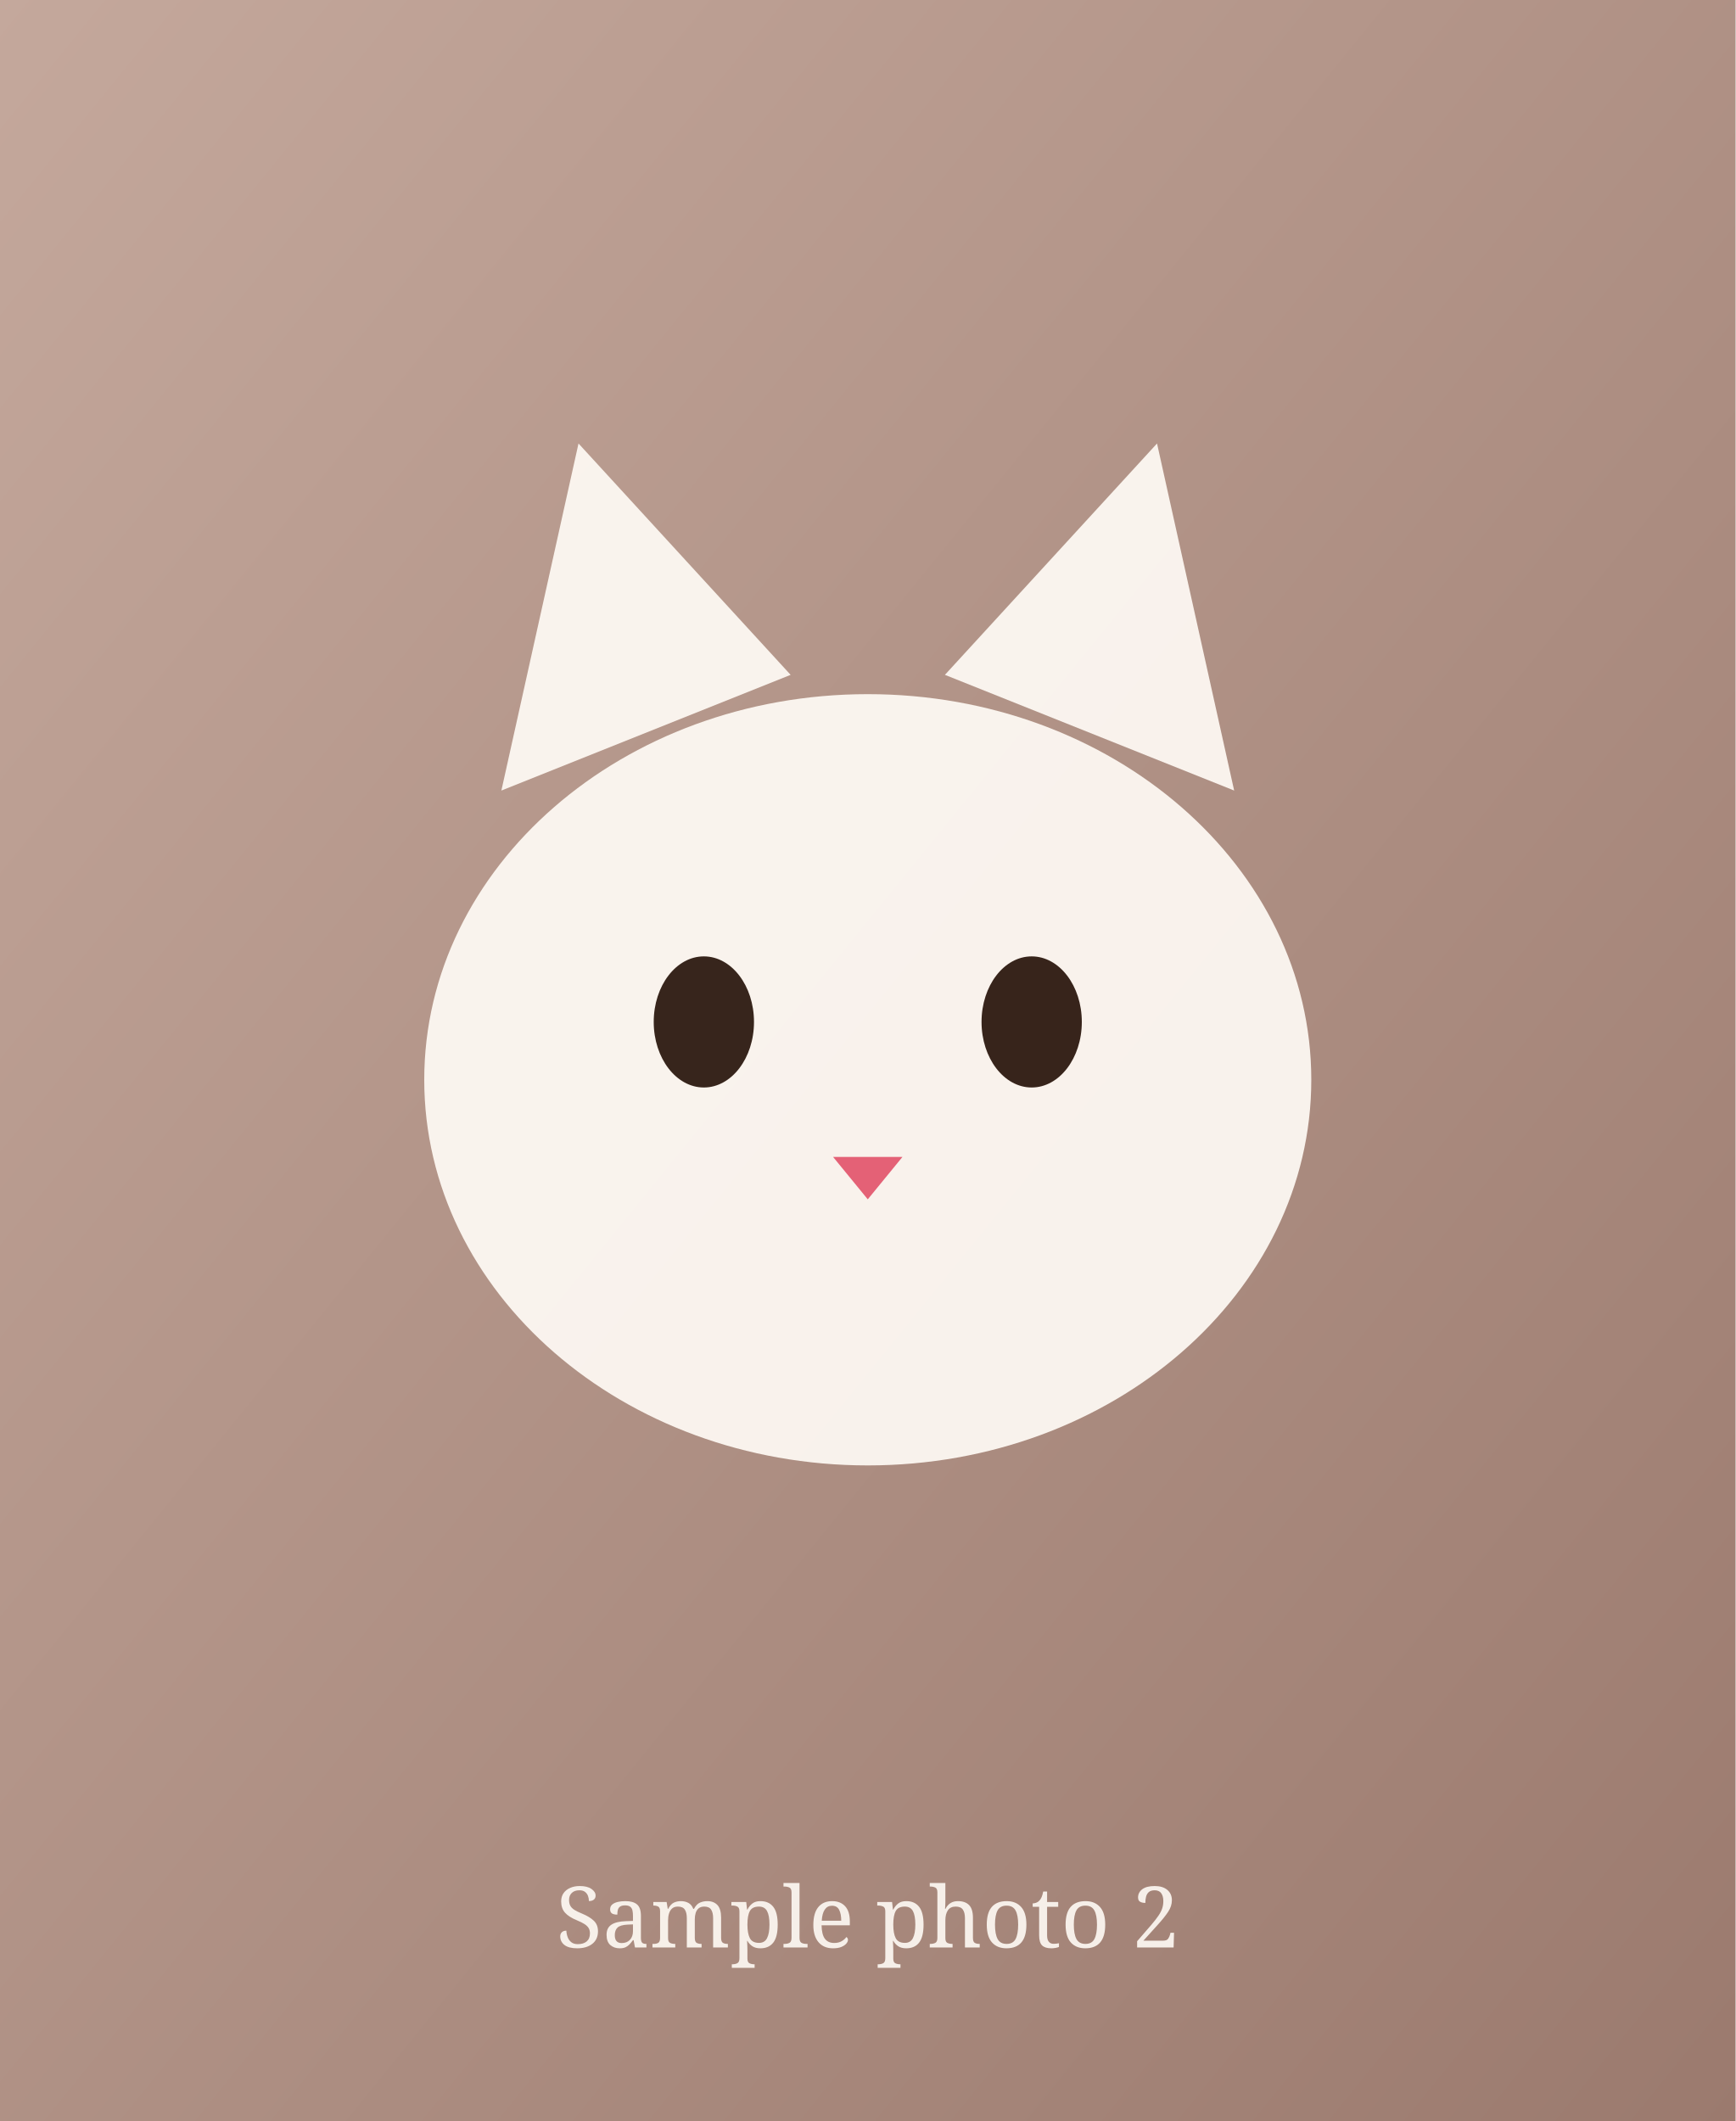
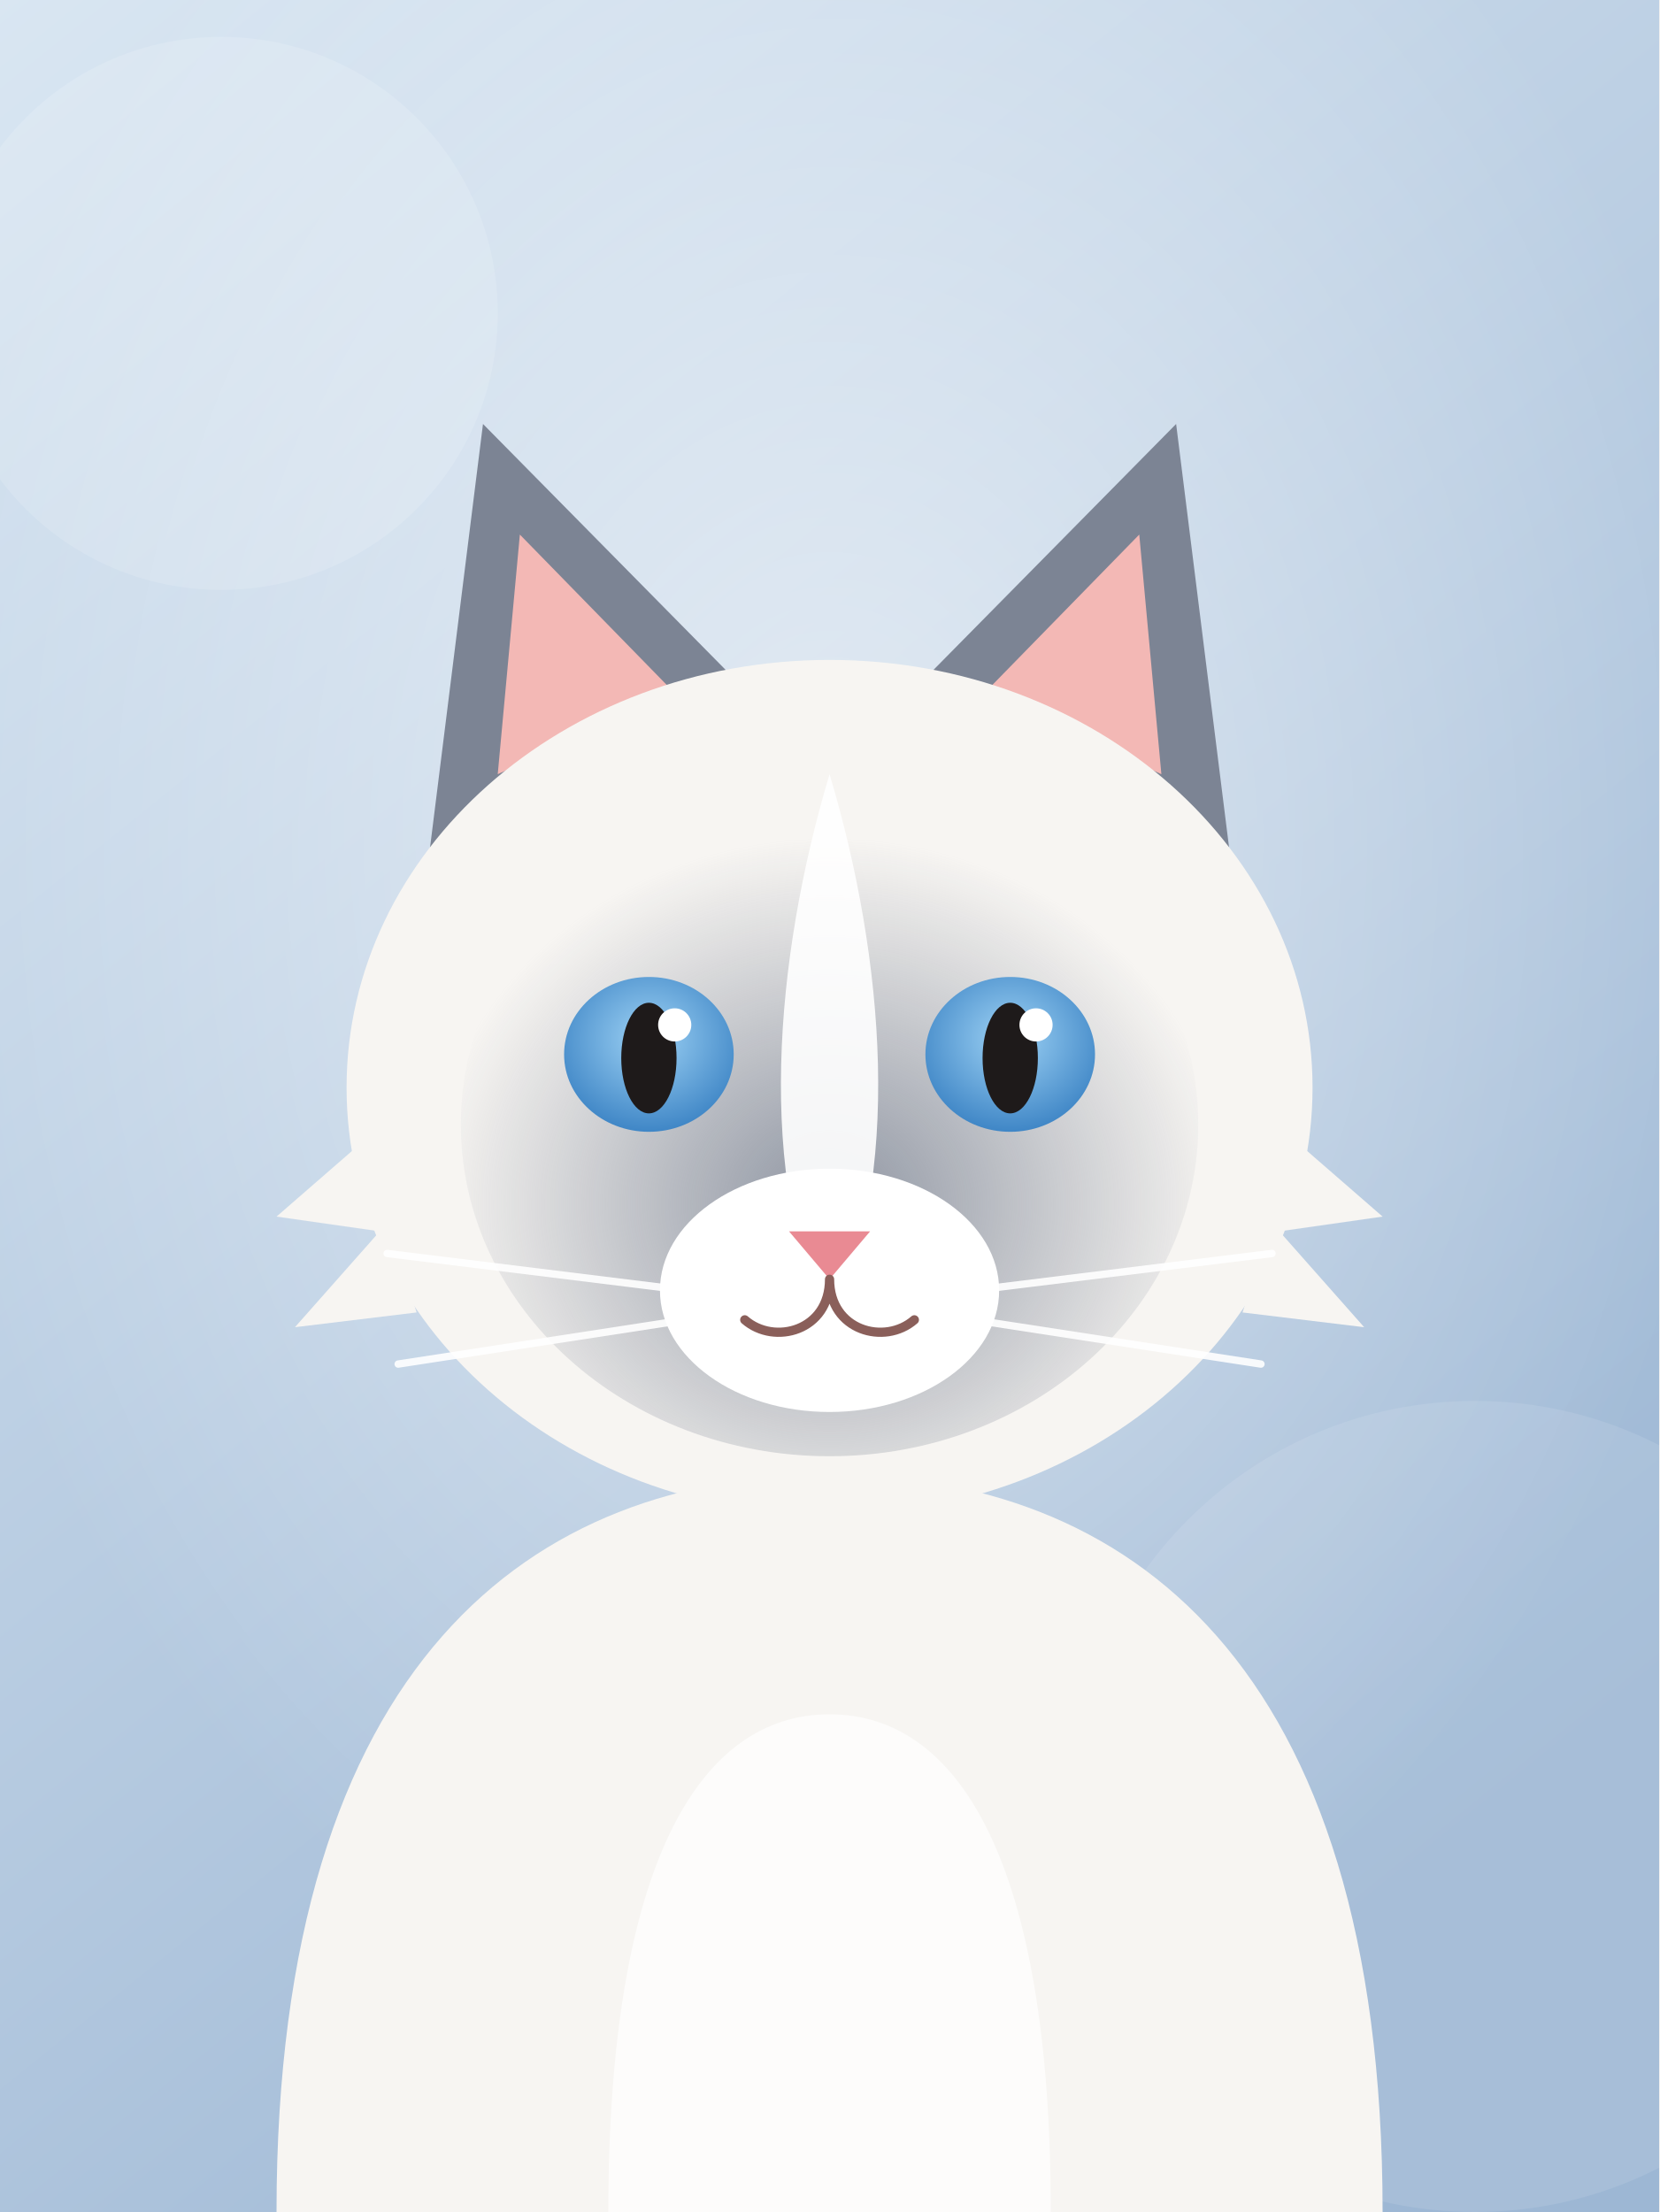
- <svg xmlns="http://www.w3.org/2000/svg" viewBox="0 0 900 1100">
+ <svg xmlns="http://www.w3.org/2000/svg" viewBox="0 0 900 1200">
  <defs>
-     <linearGradient id="g" x1="0" y1="0" x2="1" y2="1">
-       <stop offset="0" stop-color="#C4A89C" />
-       <stop offset="1" stop-color="#9B7A6E" />
+     <linearGradient id="bg" x1="0" y1="0" x2="0.6" y2="1">
+       <stop offset="0" stop-color="#D9E6F2" />
+       <stop offset="1" stop-color="#9DB7D4" />
    </linearGradient>
+     <radialGradient id="glow" cx="0.5" cy="0.38" r="0.55">
+       <stop offset="0" stop-color="#fff" stop-opacity="0.55" />
+       <stop offset="1" stop-color="#fff" stop-opacity="0" />
+     </radialGradient>
+     <radialGradient id="mask" cx="0.5" cy="0.62" r="0.55">
+       <stop offset="0" stop-color="#7C8494" stop-opacity="0.85" />
+       <stop offset="0.7" stop-color="#7C8494" stop-opacity="0.25" />
+       <stop offset="1" stop-color="#7C8494" stop-opacity="0" />
+     </radialGradient>
+     <radialGradient id="eye" cx="0.5" cy="0.4" r="0.6">
+       <stop offset="0" stop-color="#9FD3F5" />
+       <stop offset="1" stop-color="#3F86C6" />
+     </radialGradient>
  </defs>
-   <rect width="900" height="1100" fill="url(#g)" />
-   <g fill="#FFFBF5" opacity="0.92" transform="translate(450 560)">
-     <path d="M-190 -150 L-150 -330 L-40 -210 Z" />
-     <path d="M190 -150 L150 -330 L40 -210 Z" />
-     <ellipse rx="230" ry="200" />
-     <ellipse cx="-85" cy="-30" rx="26" ry="34" fill="#2D1B12" />
-     <ellipse cx="85" cy="-30" rx="26" ry="34" fill="#2D1B12" />
-     <path d="M-18 40 L18 40 L0 62 Z" fill="#E85D75" />
+   <rect width="900" height="1200" fill="url(#bg)" />
+   <rect width="900" height="1200" fill="url(#glow)" />
+   <circle cx="120" cy="170" r="150" fill="#fff" opacity="0.14" />
+   <circle cx="800" cy="980" r="220" fill="#fff" opacity="0.10" />
+   <path d="M150 1200 C150 900 290 800 450 800 C610 800 750 900 750 1200 Z" fill="#F7F5F2" />
+   <path d="M330 1200 C330 1010 380 930 450 930 C520 930 570 1010 570 1200 Z" fill="#fff" opacity="0.7" />
+   <path d="M232 470 L262 230 L410 380 Z" fill="#7C8494" />
+   <path d="M668 470 L638 230 L490 380 Z" fill="#7C8494" />
+   <path d="M270 420 L282 290 L366 376 Z" fill="#F3B8B5" />
+   <path d="M630 420 L618 290 L534 376 Z" fill="#F3B8B5" />
+   <ellipse cx="450" cy="590" rx="262" ry="232" fill="#F7F5F2" />
+   <ellipse cx="450" cy="610" rx="200" ry="180" fill="url(#mask)" />
+   <path d="M450 420 C420 520 410 640 450 720 C490 640 480 520 450 420 Z" fill="#fff" opacity="0.9" />
+   <ellipse cx="450" cy="700" rx="92" ry="66" fill="#fff" />
+   <path d="M196 620 L150 660 L206 668 L160 720 L226 712 Z" fill="#F7F5F2" />
+   <path d="M704 620 L750 660 L694 668 L740 720 L674 712 Z" fill="#F7F5F2" />
+   <ellipse cx="352" cy="572" rx="46" ry="42" fill="url(#eye)" />
+   <ellipse cx="548" cy="572" rx="46" ry="42" fill="url(#eye)" />
+   <ellipse cx="352" cy="574" rx="15" ry="30" fill="#1E1A1A" />
+   <ellipse cx="548" cy="574" rx="15" ry="30" fill="#1E1A1A" />
+   <circle cx="366" cy="556" r="9" fill="#fff" />
+   <circle cx="562" cy="556" r="9" fill="#fff" />
+   <path d="M428 668 L472 668 L450 694 Z" fill="#E98A93" />
+   <path d="M450 694 C450 722 420 730 404 716 M450 694 C450 722 480 730 496 716" fill="none" stroke="#8A5F5A" stroke-width="5" stroke-linecap="round" />
+   <g stroke="#fff" stroke-width="4" stroke-linecap="round" opacity="0.9">
+     <path d="M372 700 L210 680" />
+     <path d="M372 716 L216 740" />
+     <path d="M528 700 L690 680" />
+     <path d="M528 716 L684 740" />
  </g>
-   <text x="450" y="1010" text-anchor="middle" font-family="Georgia, serif" font-size="44" fill="#FFFBF5" opacity="0.9">Sample photo 2</text>
</svg>
